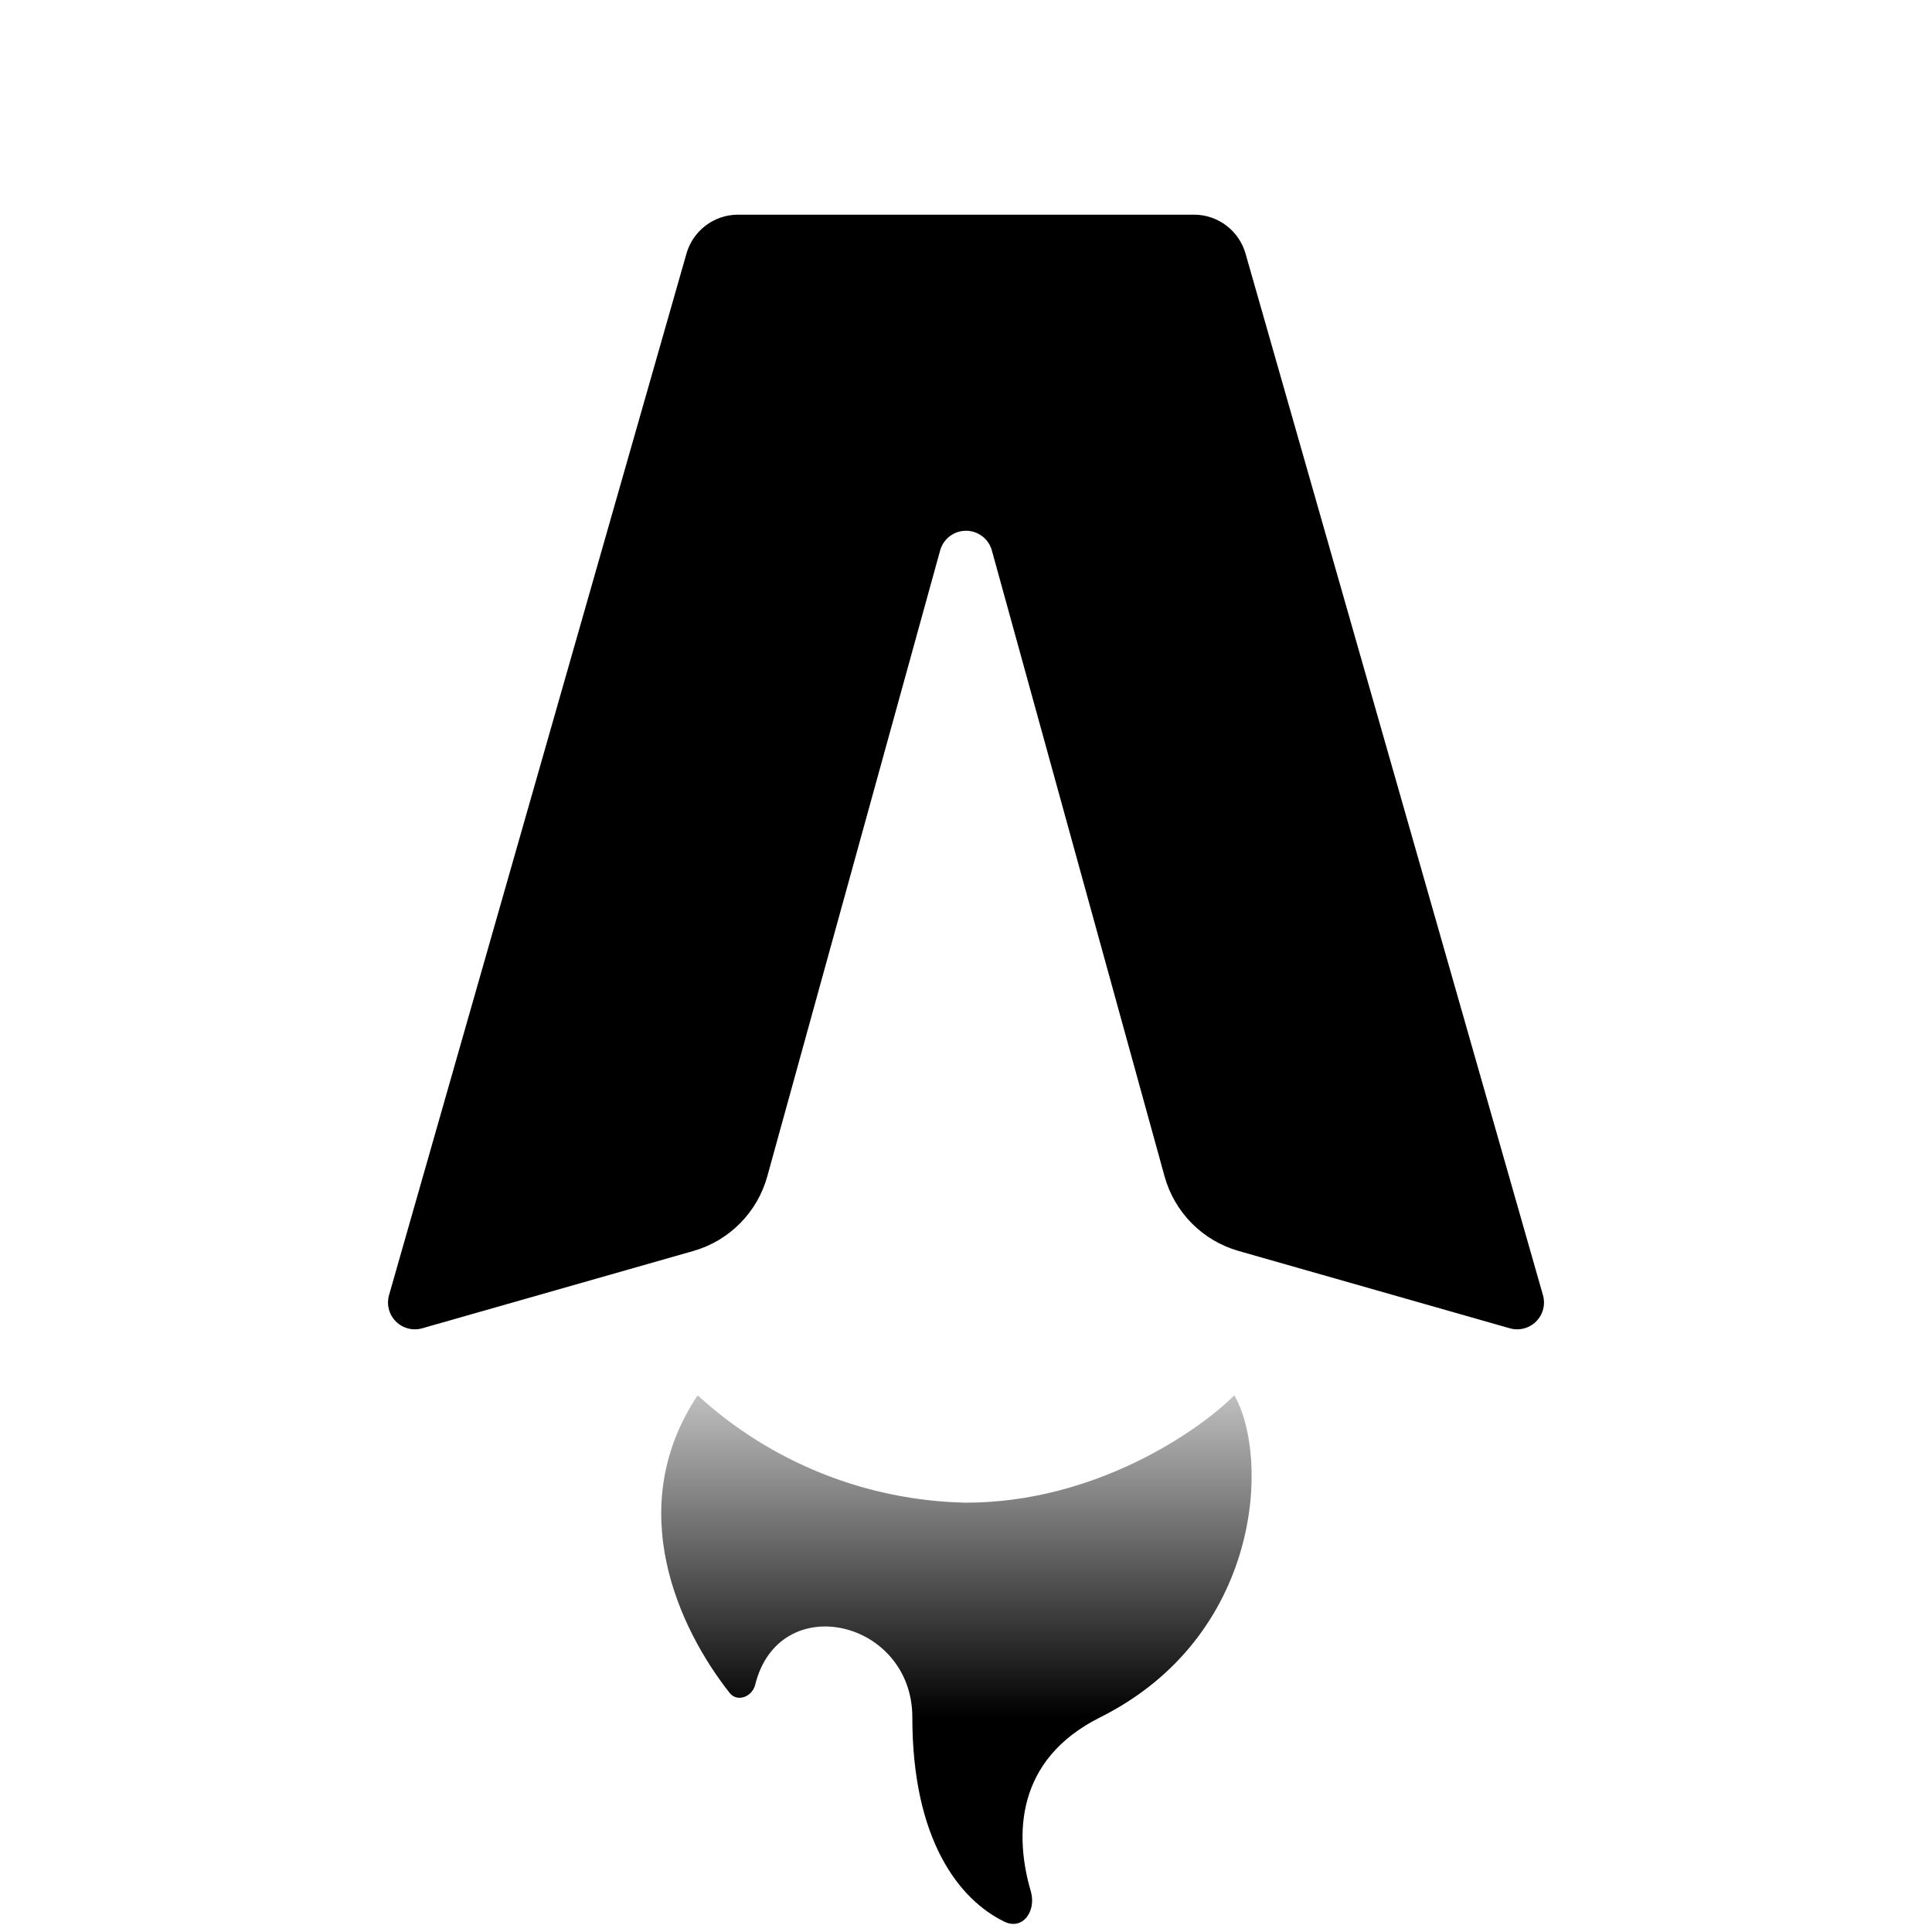
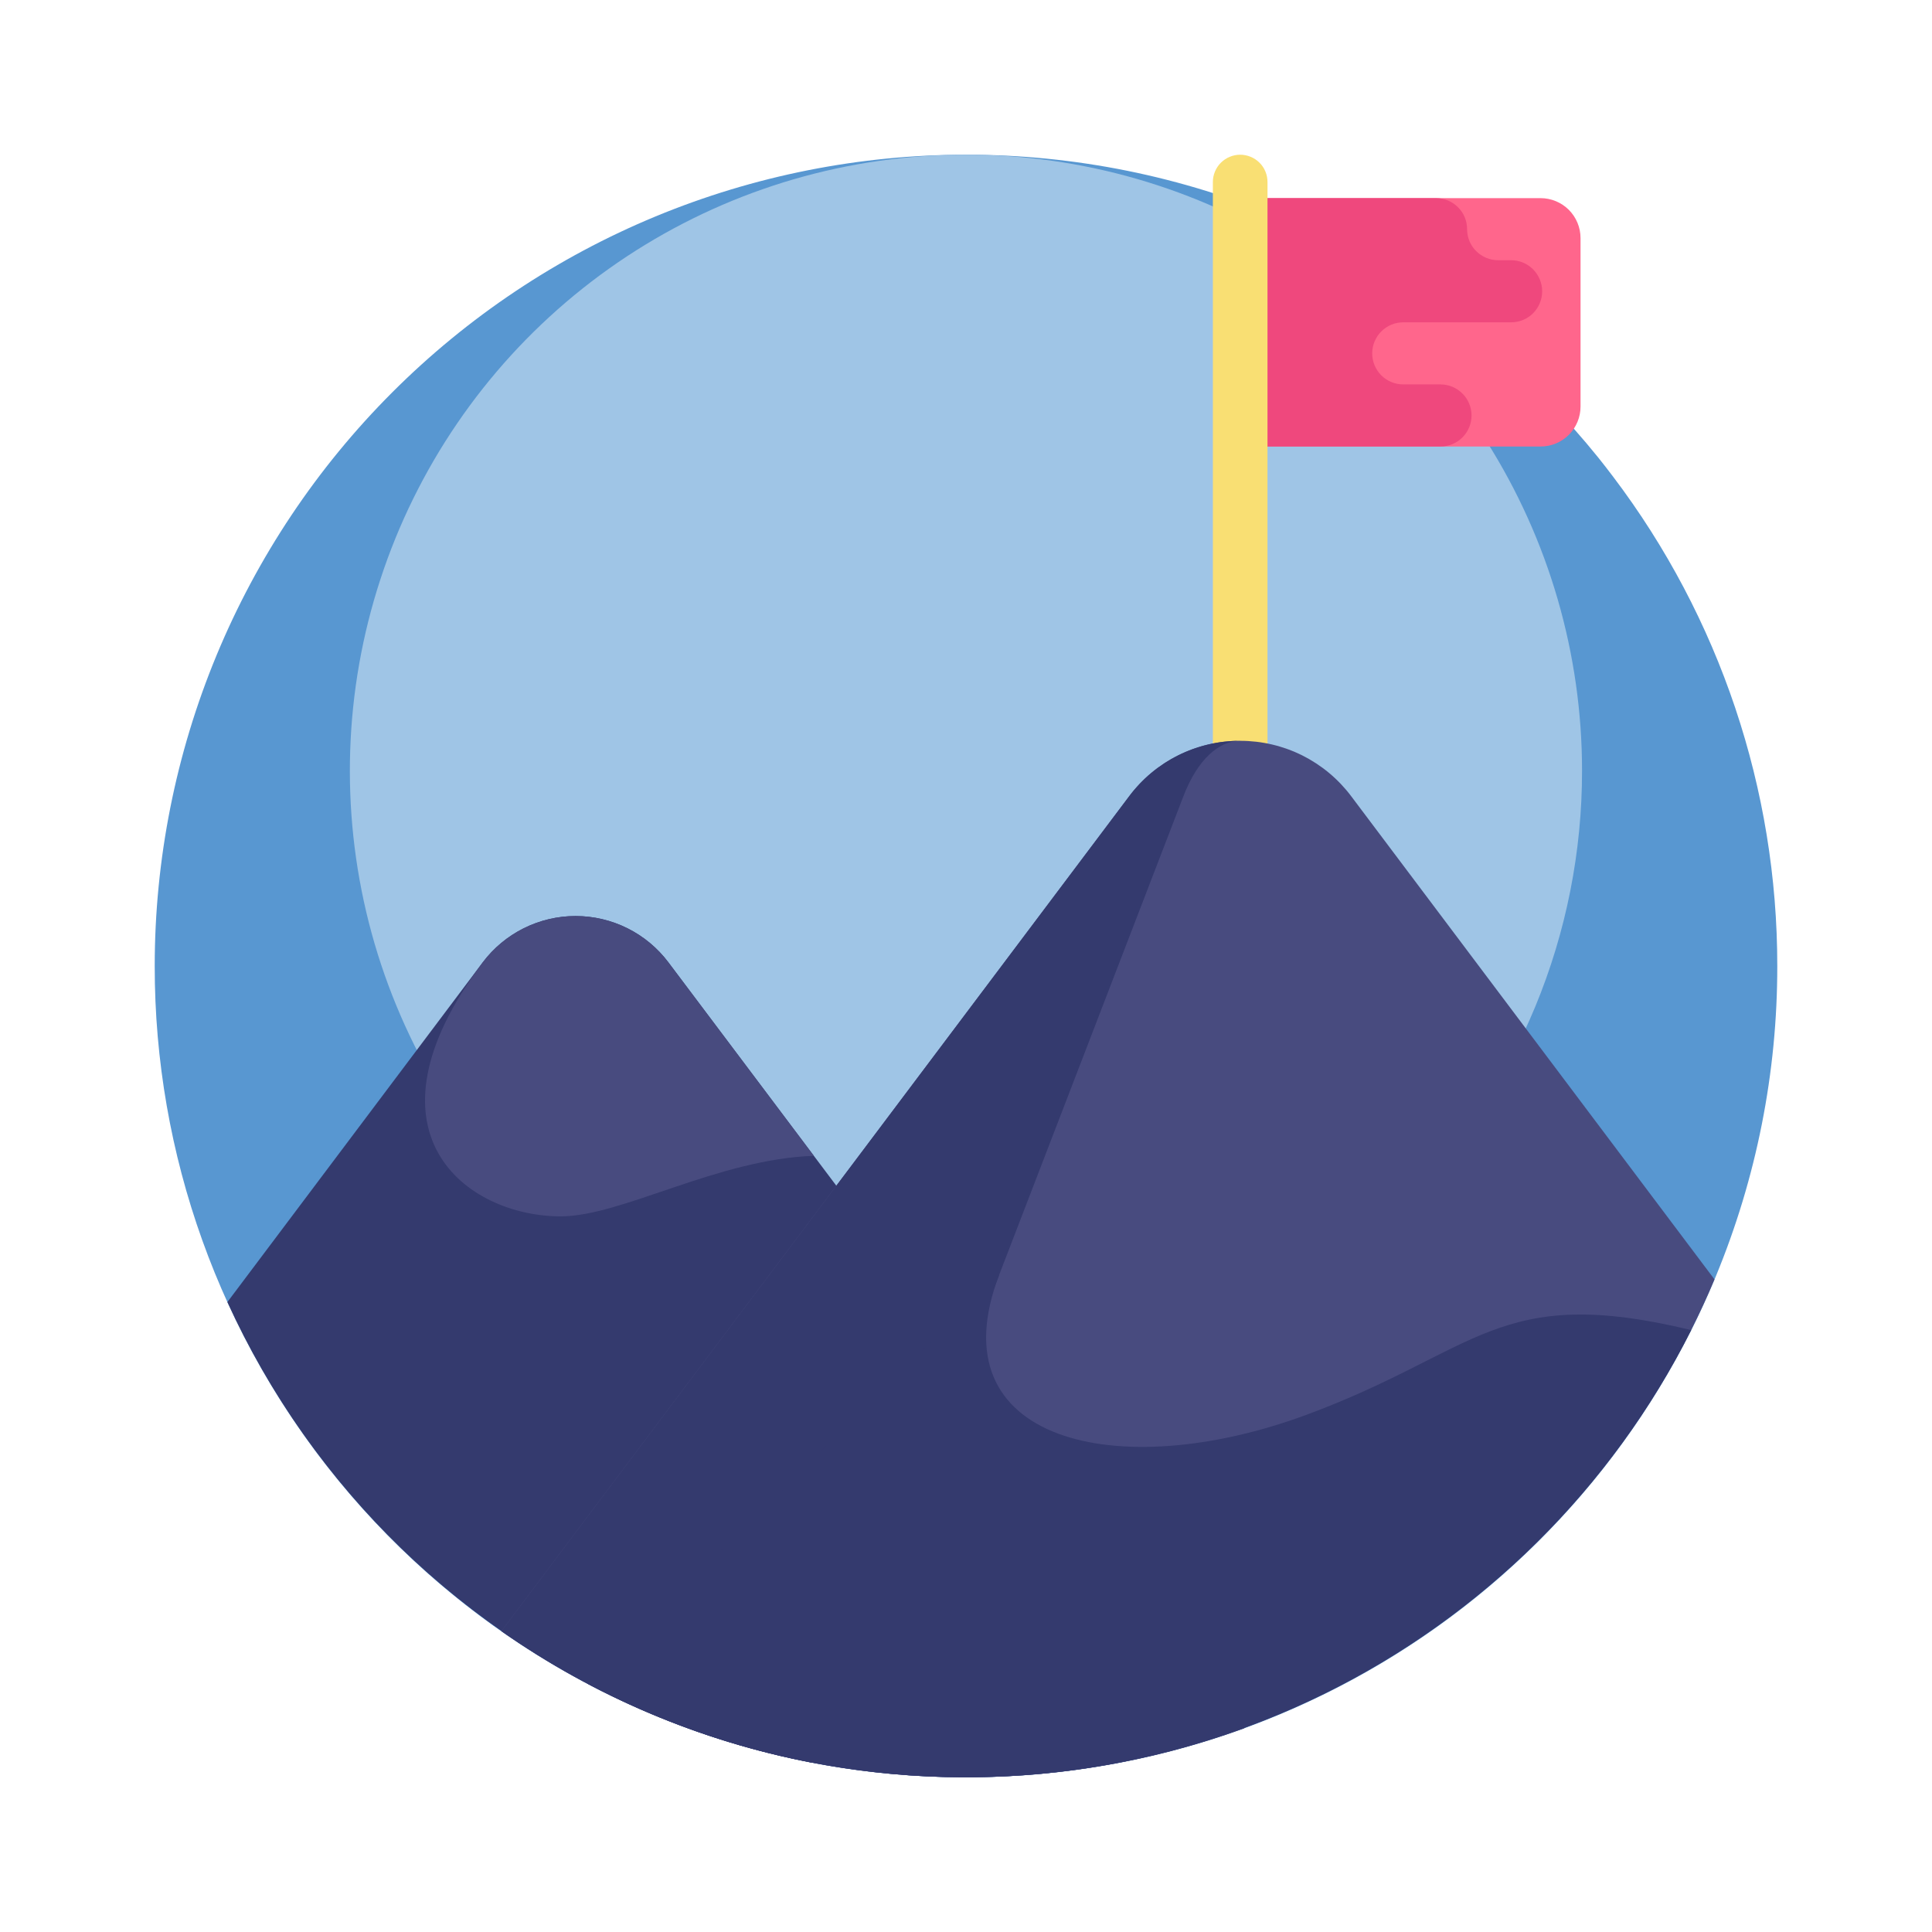
- <svg xmlns="http://www.w3.org/2000/svg" fill="none" viewBox="0 0 36 36">
-   <path fill="#000" d="M22.25 4h-8.5a1 1 0 0 0-.96.73l-5.54 19.4a.5.5 0 0 0 .62.62l5.05-1.44a2 2 0 0 0 1.38-1.4l3.22-11.66a.5.5 0 0 1 .96 0l3.22 11.67a2 2 0 0 0 1.38 1.39l5.05 1.44a.5.5 0 0 0 .62-.62l-5.54-19.4a1 1 0 0 0-.96-.73Z" />
-   <path fill="url(#gradient)" d="M18 28a7.63 7.63 0 0 1-5-2c-1.4 2.1-.35 4.35.6 5.55.14.17.41.07.47-.15.44-1.8 2.93-1.22 2.93.6 0 2.28.87 3.4 1.72 3.81.34.16.59-.2.49-.56-.31-1.05-.29-2.46 1.29-3.25 3-1.5 3.17-4.83 2.5-6-.67.67-2.6 2-5 2Z" />
-   <defs>
-     <linearGradient id="gradient" x1="16" x2="16" y1="32" y2="24" gradientUnits="userSpaceOnUse">
-       <stop stop-color="#000" />
-       <stop offset="1" stop-color="#000" stop-opacity="0" />
-     </linearGradient>
-   </defs>
-   <style>
-     @media (prefers-color-scheme:dark){:root{filter:invert(100%)}}
-   </style>
+ <svg xmlns="http://www.w3.org/2000/svg" width="36" height="36" viewBox="0 0 36 36" fill="none">
+   <path d="M33.117 18C33.119 19.986 32.729 21.952 31.97 23.787C31.211 25.622 30.097 27.289 28.693 28.693C27.289 30.098 25.622 31.211 23.787 31.97C21.952 32.729 19.986 33.119 18 33.117C17.034 33.117 16.069 33.026 15.12 32.843C11.674 32.176 8.567 30.33 6.334 27.621C4.1 24.913 2.88 21.511 2.883 18C2.883 16.015 3.274 14.049 4.033 12.215C4.793 10.38 5.906 8.714 7.31 7.31C8.714 5.906 10.38 4.793 12.215 4.033C14.049 3.274 16.015 2.883 18 2.883C20.026 2.881 22.031 3.287 23.897 4.077C25.762 4.867 27.449 6.026 28.857 7.482C29.181 7.816 29.489 8.164 29.782 8.527C29.875 8.644 29.967 8.761 30.057 8.881C32.045 11.505 33.119 14.708 33.117 18Z" fill="#5897D1" />
+   <path d="M29.479 14.362C29.48 15.87 29.184 17.363 28.608 18.756C28.032 20.149 27.186 21.416 26.12 22.482C25.054 23.548 23.788 24.393 22.394 24.97C21.001 25.546 19.508 25.842 18 25.841C17.266 25.841 16.534 25.771 15.813 25.633C13.676 25.218 11.701 24.205 10.118 22.71C8.535 21.216 7.41 19.302 6.873 17.192C6.337 15.083 6.411 12.864 7.088 10.795C7.764 8.726 9.015 6.892 10.695 5.506C12.374 4.121 14.413 3.242 16.573 2.972C18.733 2.701 20.925 3.051 22.894 3.979C24.863 4.907 26.528 6.376 27.694 8.215C28.86 10.053 29.479 12.185 29.479 14.362Z" fill="#9FC5E6" />
+   <path d="M29.451 4.437V7.576C29.451 7.773 29.372 7.963 29.233 8.102C29.093 8.242 28.904 8.32 28.707 8.32H23.464V3.692H28.707C28.904 3.692 29.093 3.771 29.233 3.91C29.372 4.05 29.451 4.239 29.451 4.437Z" fill="#FF668C" />
+   <path d="M23.186 32.204C19.607 33.507 15.669 33.413 12.157 31.941C8.645 30.468 5.817 27.727 4.237 24.262L8.994 17.933C9.196 17.665 9.458 17.447 9.758 17.297C10.058 17.147 10.389 17.069 10.725 17.069C11.061 17.069 11.392 17.147 11.692 17.297C11.992 17.447 12.254 17.665 12.455 17.933L15.165 21.537L23.186 32.204Z" fill="#343A6E" />
+   <path d="M28.736 5.428C28.736 5.504 28.721 5.579 28.692 5.649C28.663 5.719 28.62 5.783 28.567 5.837C28.513 5.891 28.449 5.933 28.379 5.962C28.309 5.991 28.234 6.006 28.158 6.006H26.147C25.994 6.006 25.847 6.067 25.738 6.176C25.63 6.284 25.569 6.431 25.569 6.585C25.569 6.738 25.63 6.885 25.738 6.994C25.847 7.102 25.994 7.163 26.147 7.163H26.841C26.995 7.163 27.142 7.224 27.25 7.333C27.359 7.441 27.42 7.588 27.42 7.742C27.42 7.895 27.359 8.042 27.25 8.151C27.142 8.259 26.995 8.32 26.841 8.32H23.464V3.692H26.759C26.835 3.692 26.91 3.707 26.981 3.736C27.051 3.766 27.114 3.808 27.168 3.862C27.222 3.916 27.265 3.979 27.294 4.05C27.323 4.12 27.337 4.195 27.337 4.271C27.337 4.347 27.352 4.422 27.381 4.492C27.41 4.563 27.453 4.626 27.507 4.68C27.561 4.734 27.625 4.776 27.695 4.805C27.765 4.834 27.84 4.849 27.916 4.849H28.158C28.311 4.849 28.459 4.91 28.567 5.019C28.675 5.128 28.736 5.275 28.736 5.428Z" fill="#EF487D" />
+   <path d="M23.109 2.883C23.043 2.883 22.976 2.896 22.915 2.922C22.853 2.947 22.797 2.985 22.749 3.032C22.702 3.079 22.665 3.135 22.639 3.197C22.613 3.259 22.6 3.325 22.6 3.392V16.187H23.618V3.392C23.618 3.257 23.565 3.127 23.469 3.032C23.374 2.937 23.244 2.883 23.109 2.883Z" fill="#F9DF73" />
+   <path d="M31.947 23.84C31.813 24.16 31.668 24.474 31.512 24.784C30.03 27.728 27.627 30.109 24.668 31.564C21.71 33.018 18.357 33.468 15.12 32.843C13.044 32.442 11.075 31.607 9.343 30.394L21.04 14.837C21.281 14.516 21.594 14.256 21.953 14.076C22.312 13.897 22.708 13.804 23.109 13.804C23.511 13.804 23.907 13.897 24.266 14.076C24.625 14.256 24.937 14.516 25.178 14.837L31.947 23.84Z" fill="#484B7F" />
+   <path d="M23.11 13.804C22.713 13.804 22.316 14.148 22.051 14.837L15.12 32.843C13.044 32.442 11.075 31.608 9.343 30.394L21.041 14.837C21.281 14.515 21.593 14.254 21.952 14.075C22.312 13.895 22.708 13.802 23.11 13.804Z" fill="#343A6E" />
+   <path d="M31.512 24.784C30.03 27.728 27.627 30.109 24.669 31.564C21.71 33.018 18.358 33.468 15.12 32.843C13.662 32.562 12.254 32.066 10.941 31.371L18.62 23.751C17.424 26.858 20.813 27.663 24.33 26.368C27.557 25.178 27.901 23.911 31.512 24.784Z" fill="#343A6E" />
+   <path d="M15.165 21.537C13.363 21.6 11.585 22.665 10.448 22.665C8.689 22.665 6.61 21.105 8.995 17.933C9.196 17.665 9.458 17.447 9.758 17.297C10.058 17.148 10.389 17.069 10.725 17.069C11.061 17.069 11.392 17.148 11.692 17.297C11.992 17.447 12.254 17.665 12.456 17.933L15.165 21.537Z" fill="#484B7F" />
</svg>
